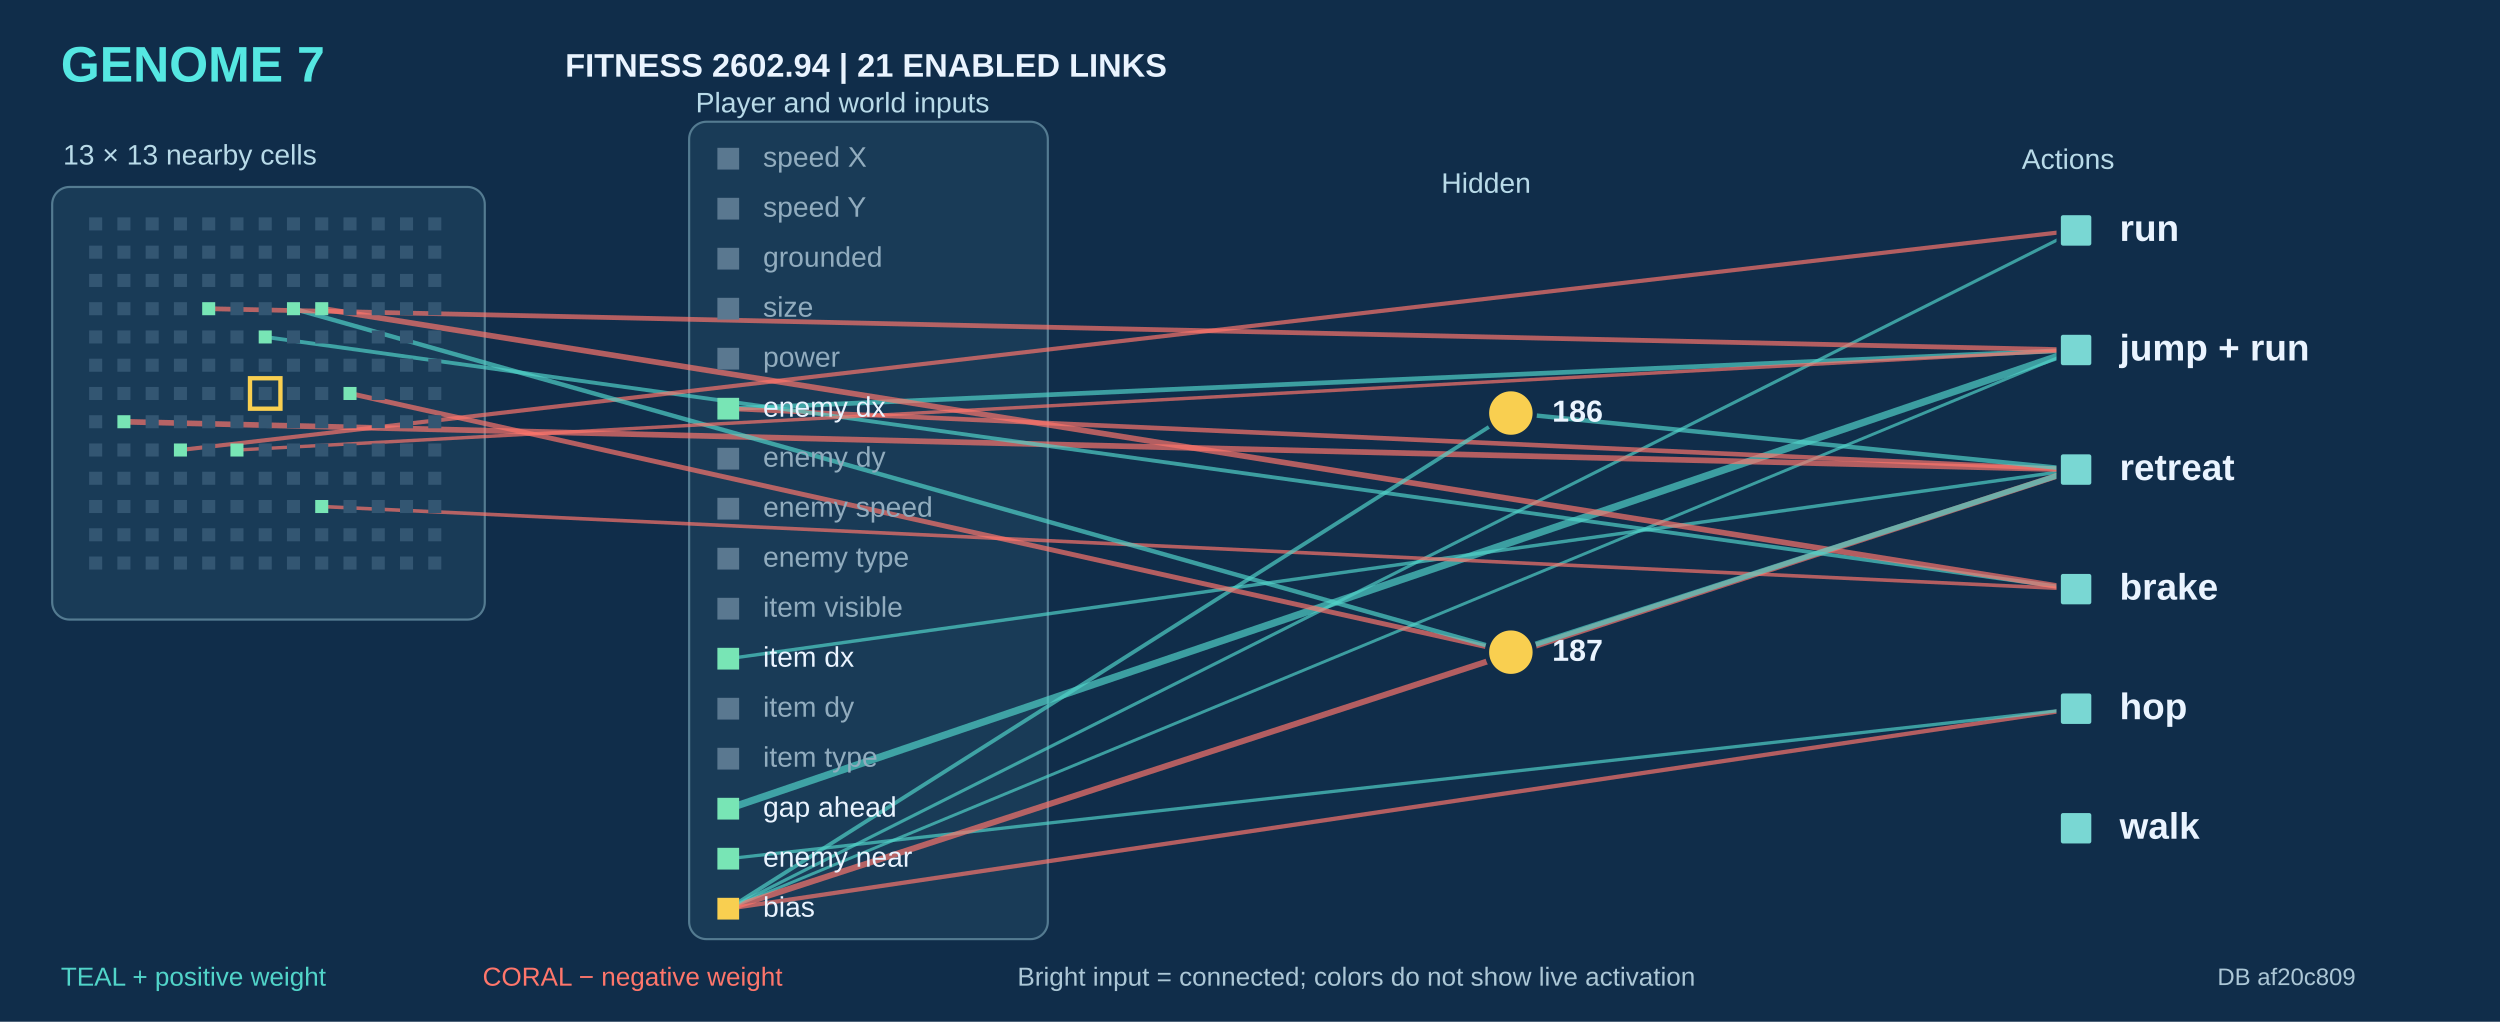
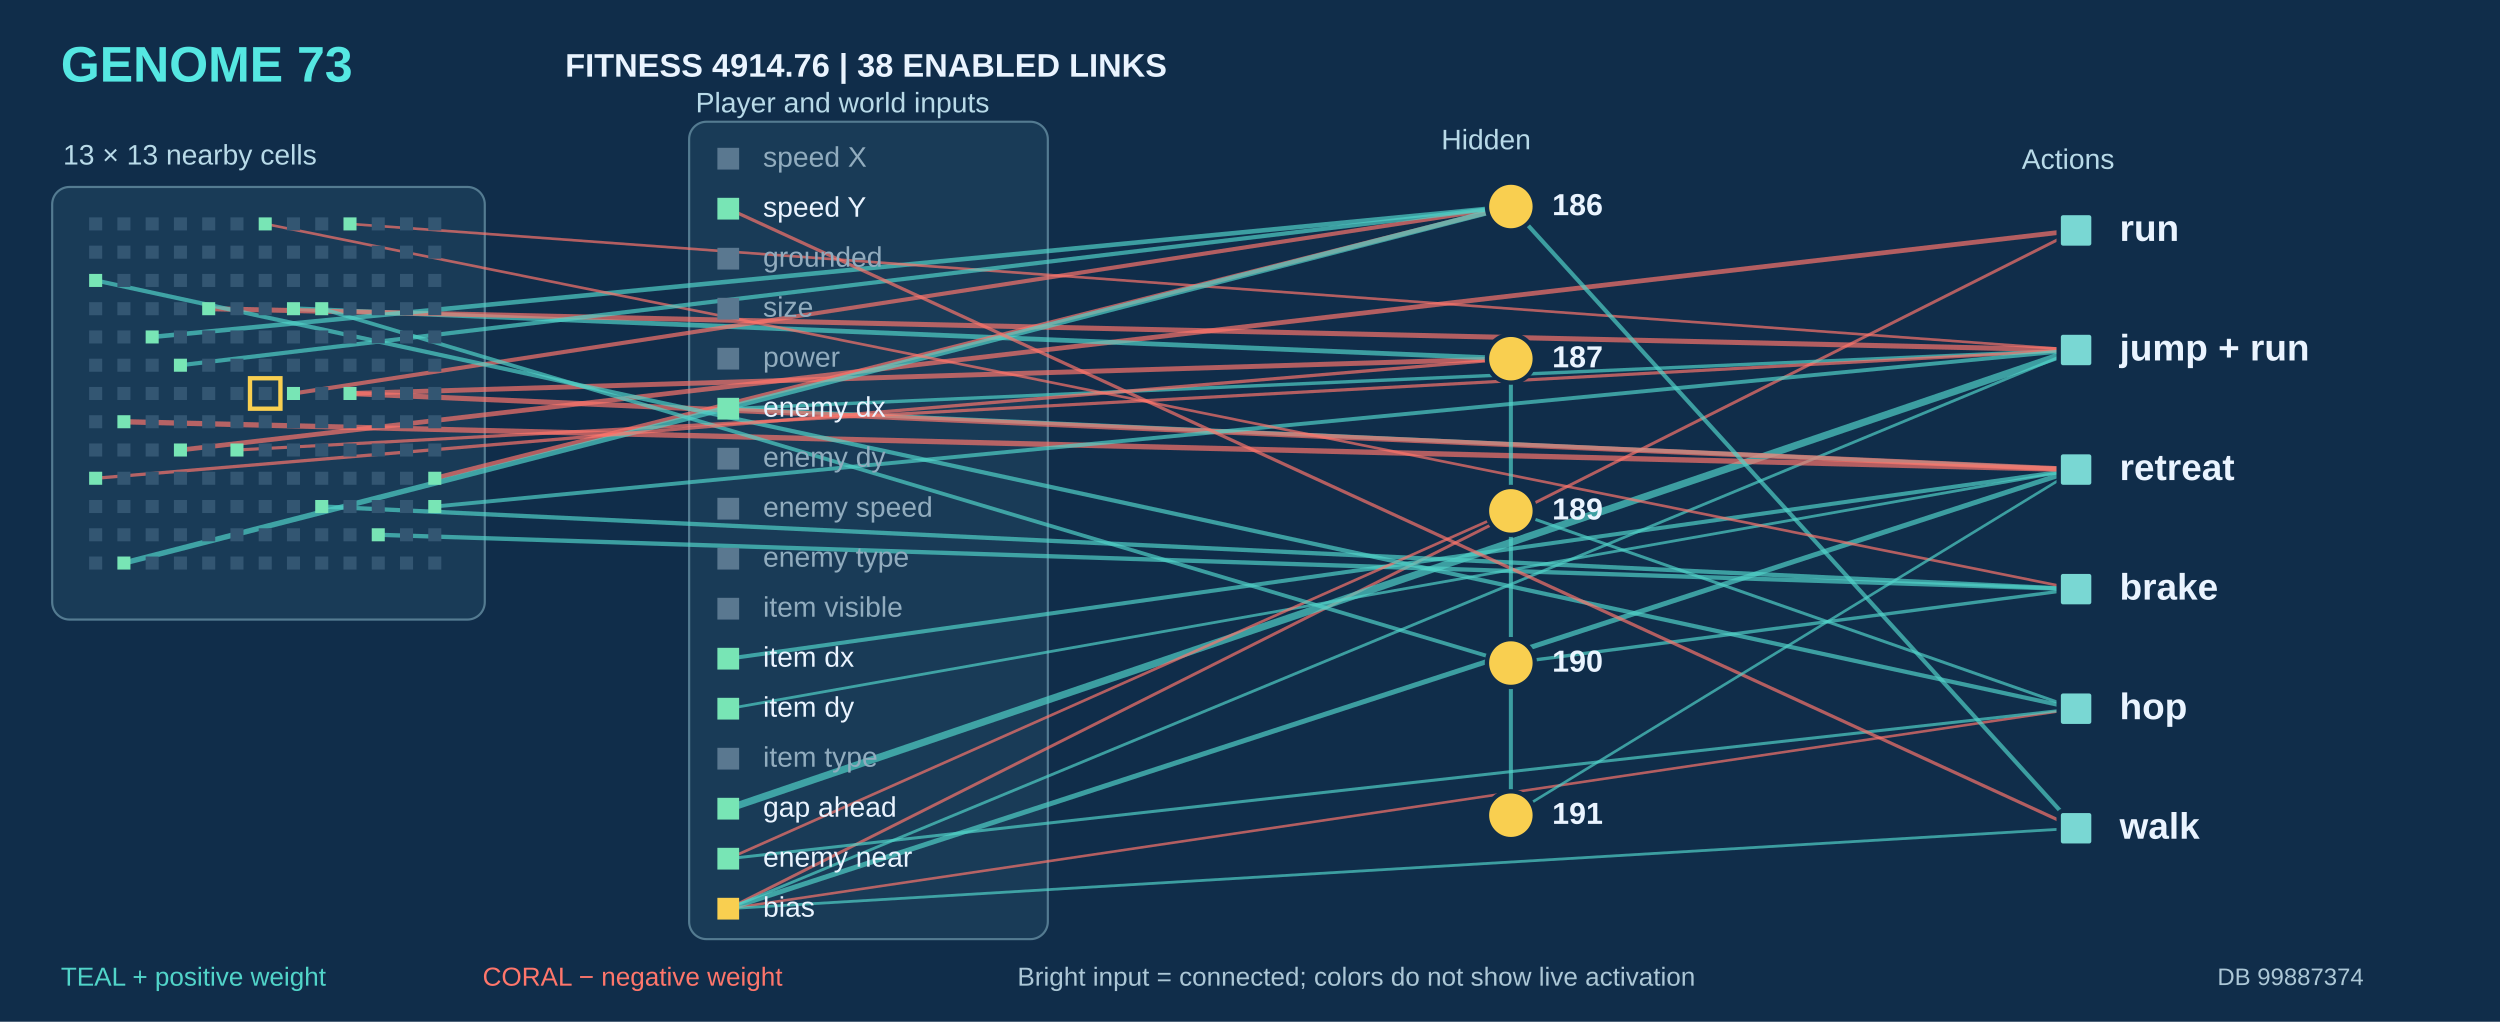
- <svg xmlns="http://www.w3.org/2000/svg" viewBox="0 0 1150 470" width="1150" height="470" role="img" aria-label="Saved neural network for genome 7">
+ <svg xmlns="http://www.w3.org/2000/svg" viewBox="0 0 1150 470" width="1150" height="470" role="img" aria-label="Saved neural network for genome 73">
  <rect x="0" y="0" width="1150" height="470" fill="#102D4A" />
  <rect x="24" y="86" width="199" height="199" rx="8" fill="#193B57" stroke="#547B91" stroke-width="1" />
  <rect x="317" y="56" width="165" height="376" rx="8" fill="#193B57" stroke="#547B91" stroke-width="1" />
-   <text x="28" y="31" fill="#55E7E2" font-size="23" font-family="Arial, Helvetica, sans-serif" font-weight="bold" dominant-baseline="middle">GENOME 7</text>
-   <text x="260" y="31" fill="#EAF4FF" font-size="15" font-family="Arial, Helvetica, sans-serif" font-weight="bold" dominant-baseline="middle">FITNESS 2602.94   |   21 ENABLED LINKS</text>
+   <text x="28" y="31" fill="#55E7E2" font-size="23" font-family="Arial, Helvetica, sans-serif" font-weight="bold" dominant-baseline="middle">GENOME 73</text>
+   <text x="260" y="31" fill="#EAF4FF" font-size="15" font-family="Arial, Helvetica, sans-serif" font-weight="bold" dominant-baseline="middle">FITNESS 4914.76   |   38 ENABLED LINKS</text>
  <text x="29" y="72" fill="#B8DAE8" font-size="13" font-family="Arial, Helvetica, sans-serif" font-weight="normal" dominant-baseline="middle">13 × 13 nearby cells</text>
  <text x="320" y="48" fill="#B8DAE8" font-size="13" font-family="Arial, Helvetica, sans-serif" font-weight="normal" dominant-baseline="middle">Player and world inputs</text>
-   <text x="663" y="85" fill="#B8DAE8" font-size="13" font-family="Arial, Helvetica, sans-serif" font-weight="normal" dominant-baseline="middle">Hidden</text>
+   <text x="663" y="65" fill="#B8DAE8" font-size="13" font-family="Arial, Helvetica, sans-serif" font-weight="normal" dominant-baseline="middle">Hidden</text>
  <text x="930" y="74" fill="#B8DAE8" font-size="13" font-family="Arial, Helvetica, sans-serif" font-weight="normal" dominant-baseline="middle">Actions</text>
-   <line x1="335" y1="418" x2="955" y2="106" stroke="#51D4C9" stroke-width="1.45" stroke-opacity="0.68" stroke-linecap="round" />
-   <line x1="335" y1="418" x2="955" y2="161" stroke="#51D4C9" stroke-width="1.36" stroke-opacity="0.68" stroke-linecap="round" />
-   <line x1="335" y1="188" x2="955" y2="161" stroke="#51D4C9" stroke-width="2.16" stroke-opacity="0.68" stroke-linecap="round" />
-   <line x1="335" y1="372" x2="955" y2="161" stroke="#51D4C9" stroke-width="3.35" stroke-opacity="0.68" stroke-linecap="round" />
-   <line x1="335" y1="303" x2="955" y2="216" stroke="#51D4C9" stroke-width="1.58" stroke-opacity="0.68" stroke-linecap="round" />
-   <line x1="335" y1="188" x2="955" y2="216" stroke="#FF766B" stroke-width="2.11" stroke-opacity="0.68" stroke-linecap="round" />
-   <line x1="335" y1="418" x2="955" y2="326" stroke="#FF766B" stroke-width="1.96" stroke-opacity="0.68" stroke-linecap="round" />
-   <line x1="335" y1="395" x2="955" y2="326" stroke="#51D4C9" stroke-width="1.51" stroke-opacity="0.68" stroke-linecap="round" />
-   <line x1="57" y1="194" x2="955" y2="216" stroke="#FF766B" stroke-width="2.61" stroke-opacity="0.68" stroke-linecap="round" />
-   <line x1="335" y1="418" x2="955" y2="216" stroke="#FF766B" stroke-width="2.76" stroke-opacity="0.68" stroke-linecap="round" />
-   <line x1="122" y1="155" x2="955" y2="271" stroke="#51D4C9" stroke-width="1.78" stroke-opacity="0.68" stroke-linecap="round" />
-   <line x1="148" y1="233" x2="955" y2="271" stroke="#FF766B" stroke-width="1.66" stroke-opacity="0.68" stroke-linecap="round" />
-   <line x1="148" y1="142" x2="955" y2="271" stroke="#FF766B" stroke-width="2.6" stroke-opacity="0.68" stroke-linecap="round" />
-   <line x1="335" y1="418" x2="695" y2="190" stroke="#51D4C9" stroke-width="1.79" stroke-opacity="0.68" stroke-linecap="round" />
-   <line x1="695" y1="190" x2="955" y2="216" stroke="#51D4C9" stroke-width="2.05" stroke-opacity="0.68" stroke-linecap="round" />
-   <line x1="83" y1="207" x2="955" y2="106" stroke="#FF766B" stroke-width="1.91" stroke-opacity="0.68" stroke-linecap="round" />
-   <line x1="161" y1="181" x2="695" y2="300" stroke="#FF766B" stroke-width="2.27" stroke-opacity="0.68" stroke-linecap="round" />
-   <line x1="695" y1="300" x2="955" y2="216" stroke="#51D4C9" stroke-width="2.49" stroke-opacity="0.68" stroke-linecap="round" />
-   <line x1="135" y1="142" x2="695" y2="300" stroke="#51D4C9" stroke-width="2.04" stroke-opacity="0.68" stroke-linecap="round" />
-   <line x1="109" y1="207" x2="955" y2="161" stroke="#FF766B" stroke-width="1.58" stroke-opacity="0.68" stroke-linecap="round" />
-   <line x1="96" y1="142" x2="955" y2="161" stroke="#FF766B" stroke-width="2.19" stroke-opacity="0.68" stroke-linecap="round" />
+   <line x1="335" y1="418" x2="955" y2="106" stroke="#FF766B" stroke-width="1.37" stroke-opacity="0.68" stroke-linecap="round" />
+   <line x1="335" y1="418" x2="955" y2="161" stroke="#51D4C9" stroke-width="1.31" stroke-opacity="0.68" stroke-linecap="round" />
+   <line x1="335" y1="188" x2="955" y2="161" stroke="#51D4C9" stroke-width="1.56" stroke-opacity="0.68" stroke-linecap="round" />
+   <line x1="335" y1="372" x2="955" y2="161" stroke="#51D4C9" stroke-width="3.32" stroke-opacity="0.68" stroke-linecap="round" />
+   <line x1="335" y1="303" x2="955" y2="216" stroke="#51D4C9" stroke-width="1.86" stroke-opacity="0.68" stroke-linecap="round" />
+   <line x1="335" y1="188" x2="955" y2="216" stroke="#51D4C9" stroke-width="1.82" stroke-opacity="0.68" stroke-linecap="round" />
+   <line x1="335" y1="418" x2="955" y2="326" stroke="#FF766B" stroke-width="1.2" stroke-opacity="0.68" stroke-linecap="round" />
+   <line x1="335" y1="395" x2="955" y2="326" stroke="#51D4C9" stroke-width="1.39" stroke-opacity="0.68" stroke-linecap="round" />
+   <line x1="57" y1="194" x2="955" y2="216" stroke="#FF766B" stroke-width="2.46" stroke-opacity="0.68" stroke-linecap="round" />
+   <line x1="335" y1="418" x2="955" y2="216" stroke="#51D4C9" stroke-width="2.3" stroke-opacity="0.68" stroke-linecap="round" />
+   <line x1="161" y1="181" x2="955" y2="216" stroke="#FF766B" stroke-width="2.39" stroke-opacity="0.68" stroke-linecap="round" />
+   <line x1="148" y1="233" x2="955" y2="271" stroke="#51D4C9" stroke-width="1.98" stroke-opacity="0.68" stroke-linecap="round" />
+   <line x1="83" y1="207" x2="955" y2="106" stroke="#FF766B" stroke-width="2.2" stroke-opacity="0.68" stroke-linecap="round" />
+   <line x1="161" y1="181" x2="695" y2="165.0" stroke="#FF766B" stroke-width="2.27" stroke-opacity="0.68" stroke-linecap="round" />
+   <line x1="135" y1="142" x2="695" y2="165.0" stroke="#51D4C9" stroke-width="2.19" stroke-opacity="0.68" stroke-linecap="round" />
+   <line x1="109" y1="207" x2="955" y2="161" stroke="#FF766B" stroke-width="1.46" stroke-opacity="0.68" stroke-linecap="round" />
+   <line x1="96" y1="142" x2="955" y2="161" stroke="#FF766B" stroke-width="2.33" stroke-opacity="0.68" stroke-linecap="round" />
+   <line x1="335" y1="326" x2="955" y2="216" stroke="#51D4C9" stroke-width="1.29" stroke-opacity="0.68" stroke-linecap="round" />
+   <line x1="200" y1="233" x2="955" y2="161" stroke="#51D4C9" stroke-width="1.8" stroke-opacity="0.68" stroke-linecap="round" />
+   <line x1="135" y1="181" x2="695" y2="95.0" stroke="#FF766B" stroke-width="1.89" stroke-opacity="0.68" stroke-linecap="round" />
+   <line x1="174" y1="246" x2="955" y2="271" stroke="#51D4C9" stroke-width="1.99" stroke-opacity="0.68" stroke-linecap="round" />
+   <line x1="200" y1="220" x2="695" y2="95.0" stroke="#FF766B" stroke-width="2.17" stroke-opacity="0.68" stroke-linecap="round" />
+   <line x1="70" y1="155" x2="695" y2="95.0" stroke="#51D4C9" stroke-width="2.11" stroke-opacity="0.68" stroke-linecap="round" />
+   <line x1="161" y1="103" x2="955" y2="161" stroke="#FF766B" stroke-width="1.22" stroke-opacity="0.68" stroke-linecap="round" />
+   <line x1="695" y1="95.0" x2="955" y2="381" stroke="#51D4C9" stroke-width="1.91" stroke-opacity="0.68" stroke-linecap="round" />
+   <line x1="335" y1="395" x2="695" y2="235.0" stroke="#FF766B" stroke-width="1.26" stroke-opacity="0.68" stroke-linecap="round" />
+   <line x1="695" y1="235.0" x2="955" y2="326" stroke="#51D4C9" stroke-width="1.4" stroke-opacity="0.68" stroke-linecap="round" />
+   <line x1="44" y1="129" x2="955" y2="326" stroke="#51D4C9" stroke-width="1.93" stroke-opacity="0.68" stroke-linecap="round" />
+   <line x1="335" y1="418" x2="955" y2="381" stroke="#51D4C9" stroke-width="1.28" stroke-opacity="0.68" stroke-linecap="round" />
+   <line x1="148" y1="142" x2="695" y2="305.0" stroke="#51D4C9" stroke-width="1.77" stroke-opacity="0.68" stroke-linecap="round" />
+   <line x1="695" y1="305.0" x2="955" y2="271" stroke="#51D4C9" stroke-width="1.56" stroke-opacity="0.68" stroke-linecap="round" />
+   <line x1="57" y1="259" x2="695" y2="95.0" stroke="#51D4C9" stroke-width="2.5" stroke-opacity="0.68" stroke-linecap="round" />
+   <line x1="122" y1="103" x2="955" y2="271" stroke="#FF766B" stroke-width="1.23" stroke-opacity="0.68" stroke-linecap="round" />
+   <line x1="83" y1="168" x2="695" y2="95.0" stroke="#51D4C9" stroke-width="1.92" stroke-opacity="0.68" stroke-linecap="round" />
+   <line x1="335" y1="96" x2="955" y2="381" stroke="#FF766B" stroke-width="1.51" stroke-opacity="0.68" stroke-linecap="round" />
+   <line x1="44" y1="220" x2="695" y2="165.0" stroke="#FF766B" stroke-width="1.52" stroke-opacity="0.68" stroke-linecap="round" />
+   <line x1="695" y1="165.0" x2="695" y2="375.0" stroke="#51D4C9" stroke-width="1.85" stroke-opacity="0.68" stroke-linecap="round" />
+   <line x1="695" y1="375.0" x2="955" y2="216" stroke="#51D4C9" stroke-width="1.24" stroke-opacity="0.68" stroke-linecap="round" />
  <rect x="41" y="100" width="6" height="6" fill="#335672" />
  <rect x="54" y="100" width="6" height="6" fill="#335672" />
  <rect x="67" y="100" width="6" height="6" fill="#335672" />
  <rect x="80" y="100" width="6" height="6" fill="#335672" />
  <rect x="93" y="100" width="6" height="6" fill="#335672" />
  <rect x="106" y="100" width="6" height="6" fill="#335672" />
-   <rect x="119" y="100" width="6" height="6" fill="#335672" />
+   <rect x="119" y="100" width="6" height="6" fill="#78E5B5" />
  <rect x="132" y="100" width="6" height="6" fill="#335672" />
  <rect x="145" y="100" width="6" height="6" fill="#335672" />
-   <rect x="158" y="100" width="6" height="6" fill="#335672" />
+   <rect x="158" y="100" width="6" height="6" fill="#78E5B5" />
  <rect x="171" y="100" width="6" height="6" fill="#335672" />
  <rect x="184" y="100" width="6" height="6" fill="#335672" />
  <rect x="197" y="100" width="6" height="6" fill="#335672" />
  <rect x="41" y="113" width="6" height="6" fill="#335672" />
  <rect x="54" y="113" width="6" height="6" fill="#335672" />
  <rect x="67" y="113" width="6" height="6" fill="#335672" />
  <rect x="80" y="113" width="6" height="6" fill="#335672" />
  <rect x="93" y="113" width="6" height="6" fill="#335672" />
  <rect x="106" y="113" width="6" height="6" fill="#335672" />
  <rect x="119" y="113" width="6" height="6" fill="#335672" />
  <rect x="132" y="113" width="6" height="6" fill="#335672" />
  <rect x="145" y="113" width="6" height="6" fill="#335672" />
  <rect x="158" y="113" width="6" height="6" fill="#335672" />
  <rect x="171" y="113" width="6" height="6" fill="#335672" />
  <rect x="184" y="113" width="6" height="6" fill="#335672" />
  <rect x="197" y="113" width="6" height="6" fill="#335672" />
-   <rect x="41" y="126" width="6" height="6" fill="#335672" />
+   <rect x="41" y="126" width="6" height="6" fill="#78E5B5" />
  <rect x="54" y="126" width="6" height="6" fill="#335672" />
  <rect x="67" y="126" width="6" height="6" fill="#335672" />
  <rect x="80" y="126" width="6" height="6" fill="#335672" />
  <rect x="93" y="126" width="6" height="6" fill="#335672" />
  <rect x="106" y="126" width="6" height="6" fill="#335672" />
  <rect x="119" y="126" width="6" height="6" fill="#335672" />
  <rect x="132" y="126" width="6" height="6" fill="#335672" />
  <rect x="145" y="126" width="6" height="6" fill="#335672" />
  <rect x="158" y="126" width="6" height="6" fill="#335672" />
  <rect x="171" y="126" width="6" height="6" fill="#335672" />
  <rect x="184" y="126" width="6" height="6" fill="#335672" />
  <rect x="197" y="126" width="6" height="6" fill="#335672" />
  <rect x="41" y="139" width="6" height="6" fill="#335672" />
  <rect x="54" y="139" width="6" height="6" fill="#335672" />
  <rect x="67" y="139" width="6" height="6" fill="#335672" />
  <rect x="80" y="139" width="6" height="6" fill="#335672" />
  <rect x="93" y="139" width="6" height="6" fill="#78E5B5" />
  <rect x="106" y="139" width="6" height="6" fill="#335672" />
  <rect x="119" y="139" width="6" height="6" fill="#335672" />
  <rect x="132" y="139" width="6" height="6" fill="#78E5B5" />
  <rect x="145" y="139" width="6" height="6" fill="#78E5B5" />
  <rect x="158" y="139" width="6" height="6" fill="#335672" />
  <rect x="171" y="139" width="6" height="6" fill="#335672" />
  <rect x="184" y="139" width="6" height="6" fill="#335672" />
  <rect x="197" y="139" width="6" height="6" fill="#335672" />
  <rect x="41" y="152" width="6" height="6" fill="#335672" />
  <rect x="54" y="152" width="6" height="6" fill="#335672" />
-   <rect x="67" y="152" width="6" height="6" fill="#335672" />
+   <rect x="67" y="152" width="6" height="6" fill="#78E5B5" />
  <rect x="80" y="152" width="6" height="6" fill="#335672" />
  <rect x="93" y="152" width="6" height="6" fill="#335672" />
  <rect x="106" y="152" width="6" height="6" fill="#335672" />
-   <rect x="119" y="152" width="6" height="6" fill="#78E5B5" />
+   <rect x="119" y="152" width="6" height="6" fill="#335672" />
  <rect x="132" y="152" width="6" height="6" fill="#335672" />
  <rect x="145" y="152" width="6" height="6" fill="#335672" />
  <rect x="158" y="152" width="6" height="6" fill="#335672" />
  <rect x="171" y="152" width="6" height="6" fill="#335672" />
  <rect x="184" y="152" width="6" height="6" fill="#335672" />
  <rect x="197" y="152" width="6" height="6" fill="#335672" />
  <rect x="41" y="165" width="6" height="6" fill="#335672" />
  <rect x="54" y="165" width="6" height="6" fill="#335672" />
  <rect x="67" y="165" width="6" height="6" fill="#335672" />
-   <rect x="80" y="165" width="6" height="6" fill="#335672" />
+   <rect x="80" y="165" width="6" height="6" fill="#78E5B5" />
  <rect x="93" y="165" width="6" height="6" fill="#335672" />
  <rect x="106" y="165" width="6" height="6" fill="#335672" />
  <rect x="119" y="165" width="6" height="6" fill="#335672" />
  <rect x="132" y="165" width="6" height="6" fill="#335672" />
  <rect x="145" y="165" width="6" height="6" fill="#335672" />
  <rect x="158" y="165" width="6" height="6" fill="#335672" />
  <rect x="171" y="165" width="6" height="6" fill="#335672" />
  <rect x="184" y="165" width="6" height="6" fill="#335672" />
  <rect x="197" y="165" width="6" height="6" fill="#335672" />
  <rect x="41" y="178" width="6" height="6" fill="#335672" />
  <rect x="54" y="178" width="6" height="6" fill="#335672" />
  <rect x="67" y="178" width="6" height="6" fill="#335672" />
  <rect x="80" y="178" width="6" height="6" fill="#335672" />
  <rect x="93" y="178" width="6" height="6" fill="#335672" />
  <rect x="106" y="178" width="6" height="6" fill="#335672" />
  <rect x="119" y="178" width="6" height="6" fill="#335672" />
-   <rect x="132" y="178" width="6" height="6" fill="#335672" />
+   <rect x="132" y="178" width="6" height="6" fill="#78E5B5" />
  <rect x="145" y="178" width="6" height="6" fill="#335672" />
  <rect x="158" y="178" width="6" height="6" fill="#78E5B5" />
  <rect x="171" y="178" width="6" height="6" fill="#335672" />
  <rect x="184" y="178" width="6" height="6" fill="#335672" />
  <rect x="197" y="178" width="6" height="6" fill="#335672" />
  <rect x="41" y="191" width="6" height="6" fill="#335672" />
  <rect x="54" y="191" width="6" height="6" fill="#78E5B5" />
  <rect x="67" y="191" width="6" height="6" fill="#335672" />
  <rect x="80" y="191" width="6" height="6" fill="#335672" />
  <rect x="93" y="191" width="6" height="6" fill="#335672" />
  <rect x="106" y="191" width="6" height="6" fill="#335672" />
  <rect x="119" y="191" width="6" height="6" fill="#335672" />
  <rect x="132" y="191" width="6" height="6" fill="#335672" />
  <rect x="145" y="191" width="6" height="6" fill="#335672" />
  <rect x="158" y="191" width="6" height="6" fill="#335672" />
  <rect x="171" y="191" width="6" height="6" fill="#335672" />
  <rect x="184" y="191" width="6" height="6" fill="#335672" />
  <rect x="197" y="191" width="6" height="6" fill="#335672" />
  <rect x="41" y="204" width="6" height="6" fill="#335672" />
  <rect x="54" y="204" width="6" height="6" fill="#335672" />
  <rect x="67" y="204" width="6" height="6" fill="#335672" />
  <rect x="80" y="204" width="6" height="6" fill="#78E5B5" />
  <rect x="93" y="204" width="6" height="6" fill="#335672" />
  <rect x="106" y="204" width="6" height="6" fill="#78E5B5" />
  <rect x="119" y="204" width="6" height="6" fill="#335672" />
  <rect x="132" y="204" width="6" height="6" fill="#335672" />
  <rect x="145" y="204" width="6" height="6" fill="#335672" />
  <rect x="158" y="204" width="6" height="6" fill="#335672" />
  <rect x="171" y="204" width="6" height="6" fill="#335672" />
  <rect x="184" y="204" width="6" height="6" fill="#335672" />
  <rect x="197" y="204" width="6" height="6" fill="#335672" />
-   <rect x="41" y="217" width="6" height="6" fill="#335672" />
+   <rect x="41" y="217" width="6" height="6" fill="#78E5B5" />
  <rect x="54" y="217" width="6" height="6" fill="#335672" />
  <rect x="67" y="217" width="6" height="6" fill="#335672" />
  <rect x="80" y="217" width="6" height="6" fill="#335672" />
  <rect x="93" y="217" width="6" height="6" fill="#335672" />
  <rect x="106" y="217" width="6" height="6" fill="#335672" />
  <rect x="119" y="217" width="6" height="6" fill="#335672" />
  <rect x="132" y="217" width="6" height="6" fill="#335672" />
  <rect x="145" y="217" width="6" height="6" fill="#335672" />
  <rect x="158" y="217" width="6" height="6" fill="#335672" />
  <rect x="171" y="217" width="6" height="6" fill="#335672" />
  <rect x="184" y="217" width="6" height="6" fill="#335672" />
-   <rect x="197" y="217" width="6" height="6" fill="#335672" />
+   <rect x="197" y="217" width="6" height="6" fill="#78E5B5" />
  <rect x="41" y="230" width="6" height="6" fill="#335672" />
  <rect x="54" y="230" width="6" height="6" fill="#335672" />
  <rect x="67" y="230" width="6" height="6" fill="#335672" />
  <rect x="80" y="230" width="6" height="6" fill="#335672" />
  <rect x="93" y="230" width="6" height="6" fill="#335672" />
  <rect x="106" y="230" width="6" height="6" fill="#335672" />
  <rect x="119" y="230" width="6" height="6" fill="#335672" />
  <rect x="132" y="230" width="6" height="6" fill="#335672" />
  <rect x="145" y="230" width="6" height="6" fill="#78E5B5" />
  <rect x="158" y="230" width="6" height="6" fill="#335672" />
  <rect x="171" y="230" width="6" height="6" fill="#335672" />
  <rect x="184" y="230" width="6" height="6" fill="#335672" />
-   <rect x="197" y="230" width="6" height="6" fill="#335672" />
+   <rect x="197" y="230" width="6" height="6" fill="#78E5B5" />
  <rect x="41" y="243" width="6" height="6" fill="#335672" />
  <rect x="54" y="243" width="6" height="6" fill="#335672" />
  <rect x="67" y="243" width="6" height="6" fill="#335672" />
  <rect x="80" y="243" width="6" height="6" fill="#335672" />
  <rect x="93" y="243" width="6" height="6" fill="#335672" />
  <rect x="106" y="243" width="6" height="6" fill="#335672" />
  <rect x="119" y="243" width="6" height="6" fill="#335672" />
  <rect x="132" y="243" width="6" height="6" fill="#335672" />
  <rect x="145" y="243" width="6" height="6" fill="#335672" />
  <rect x="158" y="243" width="6" height="6" fill="#335672" />
-   <rect x="171" y="243" width="6" height="6" fill="#335672" />
+   <rect x="171" y="243" width="6" height="6" fill="#78E5B5" />
  <rect x="184" y="243" width="6" height="6" fill="#335672" />
  <rect x="197" y="243" width="6" height="6" fill="#335672" />
  <rect x="41" y="256" width="6" height="6" fill="#335672" />
-   <rect x="54" y="256" width="6" height="6" fill="#335672" />
+   <rect x="54" y="256" width="6" height="6" fill="#78E5B5" />
  <rect x="67" y="256" width="6" height="6" fill="#335672" />
  <rect x="80" y="256" width="6" height="6" fill="#335672" />
  <rect x="93" y="256" width="6" height="6" fill="#335672" />
  <rect x="106" y="256" width="6" height="6" fill="#335672" />
  <rect x="119" y="256" width="6" height="6" fill="#335672" />
  <rect x="132" y="256" width="6" height="6" fill="#335672" />
  <rect x="145" y="256" width="6" height="6" fill="#335672" />
  <rect x="158" y="256" width="6" height="6" fill="#335672" />
  <rect x="171" y="256" width="6" height="6" fill="#335672" />
  <rect x="184" y="256" width="6" height="6" fill="#335672" />
  <rect x="197" y="256" width="6" height="6" fill="#335672" />
  <rect x="115" y="174" width="14" height="14" fill="none" stroke="#F9CF50" stroke-width="2" />
  <rect x="330" y="68" width="10" height="10" fill="#5A7890" />
  <text x="351" y="73" fill="#91ACBE" font-size="13" font-family="Arial, Helvetica, sans-serif" font-weight="normal" dominant-baseline="middle">speed X</text>
-   <rect x="330" y="91" width="10" height="10" fill="#5A7890" />
-   <text x="351" y="96" fill="#91ACBE" font-size="13" font-family="Arial, Helvetica, sans-serif" font-weight="normal" dominant-baseline="middle">speed Y</text>
+   <rect x="330" y="91" width="10" height="10" fill="#78E5B5" />
+   <text x="351" y="96" fill="#EAF4FF" font-size="13" font-family="Arial, Helvetica, sans-serif" font-weight="normal" dominant-baseline="middle">speed Y</text>
  <rect x="330" y="114" width="10" height="10" fill="#5A7890" />
  <text x="351" y="119" fill="#91ACBE" font-size="13" font-family="Arial, Helvetica, sans-serif" font-weight="normal" dominant-baseline="middle">grounded</text>
  <rect x="330" y="137" width="10" height="10" fill="#5A7890" />
  <text x="351" y="142" fill="#91ACBE" font-size="13" font-family="Arial, Helvetica, sans-serif" font-weight="normal" dominant-baseline="middle">size</text>
  <rect x="330" y="160" width="10" height="10" fill="#5A7890" />
  <text x="351" y="165" fill="#91ACBE" font-size="13" font-family="Arial, Helvetica, sans-serif" font-weight="normal" dominant-baseline="middle">power</text>
  <rect x="330" y="183" width="10" height="10" fill="#78E5B5" />
  <text x="351" y="188" fill="#EAF4FF" font-size="13" font-family="Arial, Helvetica, sans-serif" font-weight="normal" dominant-baseline="middle">enemy dx</text>
  <rect x="330" y="206" width="10" height="10" fill="#5A7890" />
  <text x="351" y="211" fill="#91ACBE" font-size="13" font-family="Arial, Helvetica, sans-serif" font-weight="normal" dominant-baseline="middle">enemy dy</text>
  <rect x="330" y="229" width="10" height="10" fill="#5A7890" />
  <text x="351" y="234" fill="#91ACBE" font-size="13" font-family="Arial, Helvetica, sans-serif" font-weight="normal" dominant-baseline="middle">enemy speed</text>
  <rect x="330" y="252" width="10" height="10" fill="#5A7890" />
  <text x="351" y="257" fill="#91ACBE" font-size="13" font-family="Arial, Helvetica, sans-serif" font-weight="normal" dominant-baseline="middle">enemy type</text>
  <rect x="330" y="275" width="10" height="10" fill="#5A7890" />
  <text x="351" y="280" fill="#91ACBE" font-size="13" font-family="Arial, Helvetica, sans-serif" font-weight="normal" dominant-baseline="middle">item visible</text>
  <rect x="330" y="298" width="10" height="10" fill="#78E5B5" />
  <text x="351" y="303" fill="#EAF4FF" font-size="13" font-family="Arial, Helvetica, sans-serif" font-weight="normal" dominant-baseline="middle">item dx</text>
-   <rect x="330" y="321" width="10" height="10" fill="#5A7890" />
-   <text x="351" y="326" fill="#91ACBE" font-size="13" font-family="Arial, Helvetica, sans-serif" font-weight="normal" dominant-baseline="middle">item dy</text>
+   <rect x="330" y="321" width="10" height="10" fill="#78E5B5" />
+   <text x="351" y="326" fill="#EAF4FF" font-size="13" font-family="Arial, Helvetica, sans-serif" font-weight="normal" dominant-baseline="middle">item dy</text>
  <rect x="330" y="344" width="10" height="10" fill="#5A7890" />
  <text x="351" y="349" fill="#91ACBE" font-size="13" font-family="Arial, Helvetica, sans-serif" font-weight="normal" dominant-baseline="middle">item type</text>
  <rect x="330" y="367" width="10" height="10" fill="#78E5B5" />
  <text x="351" y="372" fill="#EAF4FF" font-size="13" font-family="Arial, Helvetica, sans-serif" font-weight="normal" dominant-baseline="middle">gap ahead</text>
  <rect x="330" y="390" width="10" height="10" fill="#78E5B5" />
  <text x="351" y="395" fill="#EAF4FF" font-size="13" font-family="Arial, Helvetica, sans-serif" font-weight="normal" dominant-baseline="middle">enemy near</text>
  <rect x="330" y="413" width="10" height="10" fill="#F9CF50" />
  <text x="351" y="418" fill="#EAF4FF" font-size="13" font-family="Arial, Helvetica, sans-serif" font-weight="normal" dominant-baseline="middle">bias</text>
-   <circle cx="695" cy="190" r="11" fill="#F9CF50" stroke="#102D4A" stroke-width="2" />
-   <text x="714" y="190" fill="#EAF4FF" font-size="14" font-family="Arial, Helvetica, sans-serif" font-weight="bold" dominant-baseline="middle">186</text>
-   <circle cx="695" cy="300" r="11" fill="#F9CF50" stroke="#102D4A" stroke-width="2" />
-   <text x="714" y="300" fill="#EAF4FF" font-size="14" font-family="Arial, Helvetica, sans-serif" font-weight="bold" dominant-baseline="middle">187</text>
+   <circle cx="695" cy="95.0" r="11" fill="#F9CF50" stroke="#102D4A" stroke-width="2" />
+   <text x="714" y="95.0" fill="#EAF4FF" font-size="14" font-family="Arial, Helvetica, sans-serif" font-weight="bold" dominant-baseline="middle">186</text>
+   <circle cx="695" cy="165.0" r="11" fill="#F9CF50" stroke="#102D4A" stroke-width="2" />
+   <text x="714" y="165.0" fill="#EAF4FF" font-size="14" font-family="Arial, Helvetica, sans-serif" font-weight="bold" dominant-baseline="middle">187</text>
+   <circle cx="695" cy="235.0" r="11" fill="#F9CF50" stroke="#102D4A" stroke-width="2" />
+   <text x="714" y="235.0" fill="#EAF4FF" font-size="14" font-family="Arial, Helvetica, sans-serif" font-weight="bold" dominant-baseline="middle">189</text>
+   <circle cx="695" cy="305.0" r="11" fill="#F9CF50" stroke="#102D4A" stroke-width="2" />
+   <text x="714" y="305.0" fill="#EAF4FF" font-size="14" font-family="Arial, Helvetica, sans-serif" font-weight="bold" dominant-baseline="middle">190</text>
+   <circle cx="695" cy="375.0" r="11" fill="#F9CF50" stroke="#102D4A" stroke-width="2" />
+   <text x="714" y="375.0" fill="#EAF4FF" font-size="14" font-family="Arial, Helvetica, sans-serif" font-weight="bold" dominant-baseline="middle">191</text>
  <rect x="947" y="98" width="16" height="16" rx="2" fill="#79D7D3" stroke="#102D4A" stroke-width="2" />
  <text x="975" y="106" fill="#EAF4FF" font-size="17" font-family="Arial, Helvetica, sans-serif" font-weight="bold" dominant-baseline="middle">run</text>
  <rect x="947" y="153" width="16" height="16" rx="2" fill="#79D7D3" stroke="#102D4A" stroke-width="2" />
  <text x="975" y="161" fill="#EAF4FF" font-size="17" font-family="Arial, Helvetica, sans-serif" font-weight="bold" dominant-baseline="middle">jump + run</text>
  <rect x="947" y="208" width="16" height="16" rx="2" fill="#79D7D3" stroke="#102D4A" stroke-width="2" />
  <text x="975" y="216" fill="#EAF4FF" font-size="17" font-family="Arial, Helvetica, sans-serif" font-weight="bold" dominant-baseline="middle">retreat</text>
  <rect x="947" y="263" width="16" height="16" rx="2" fill="#79D7D3" stroke="#102D4A" stroke-width="2" />
  <text x="975" y="271" fill="#EAF4FF" font-size="17" font-family="Arial, Helvetica, sans-serif" font-weight="bold" dominant-baseline="middle">brake</text>
  <rect x="947" y="318" width="16" height="16" rx="2" fill="#79D7D3" stroke="#102D4A" stroke-width="2" />
  <text x="975" y="326" fill="#EAF4FF" font-size="17" font-family="Arial, Helvetica, sans-serif" font-weight="bold" dominant-baseline="middle">hop</text>
  <rect x="947" y="373" width="16" height="16" rx="2" fill="#79D7D3" stroke="#102D4A" stroke-width="2" />
  <text x="975" y="381" fill="#EAF4FF" font-size="17" font-family="Arial, Helvetica, sans-serif" font-weight="bold" dominant-baseline="middle">walk</text>
  <text x="28" y="450" fill="#51D4C9" font-size="12" font-family="Arial, Helvetica, sans-serif" font-weight="normal" dominant-baseline="middle">TEAL  + positive weight</text>
  <text x="222" y="450" fill="#FF766B" font-size="12" font-family="Arial, Helvetica, sans-serif" font-weight="normal" dominant-baseline="middle">CORAL  − negative weight</text>
  <text x="468" y="450" fill="#ACC7D6" font-size="12" font-family="Arial, Helvetica, sans-serif" font-weight="normal" dominant-baseline="middle">Bright input = connected; colors do not show live activation</text>
-   <text x="1020" y="450" fill="#ACC7D6" font-size="11" font-family="Arial, Helvetica, sans-serif" font-weight="normal" dominant-baseline="middle">DB af20c809</text>
+   <text x="1020" y="450" fill="#ACC7D6" font-size="11" font-family="Arial, Helvetica, sans-serif" font-weight="normal" dominant-baseline="middle">DB 99887374</text>
</svg>
